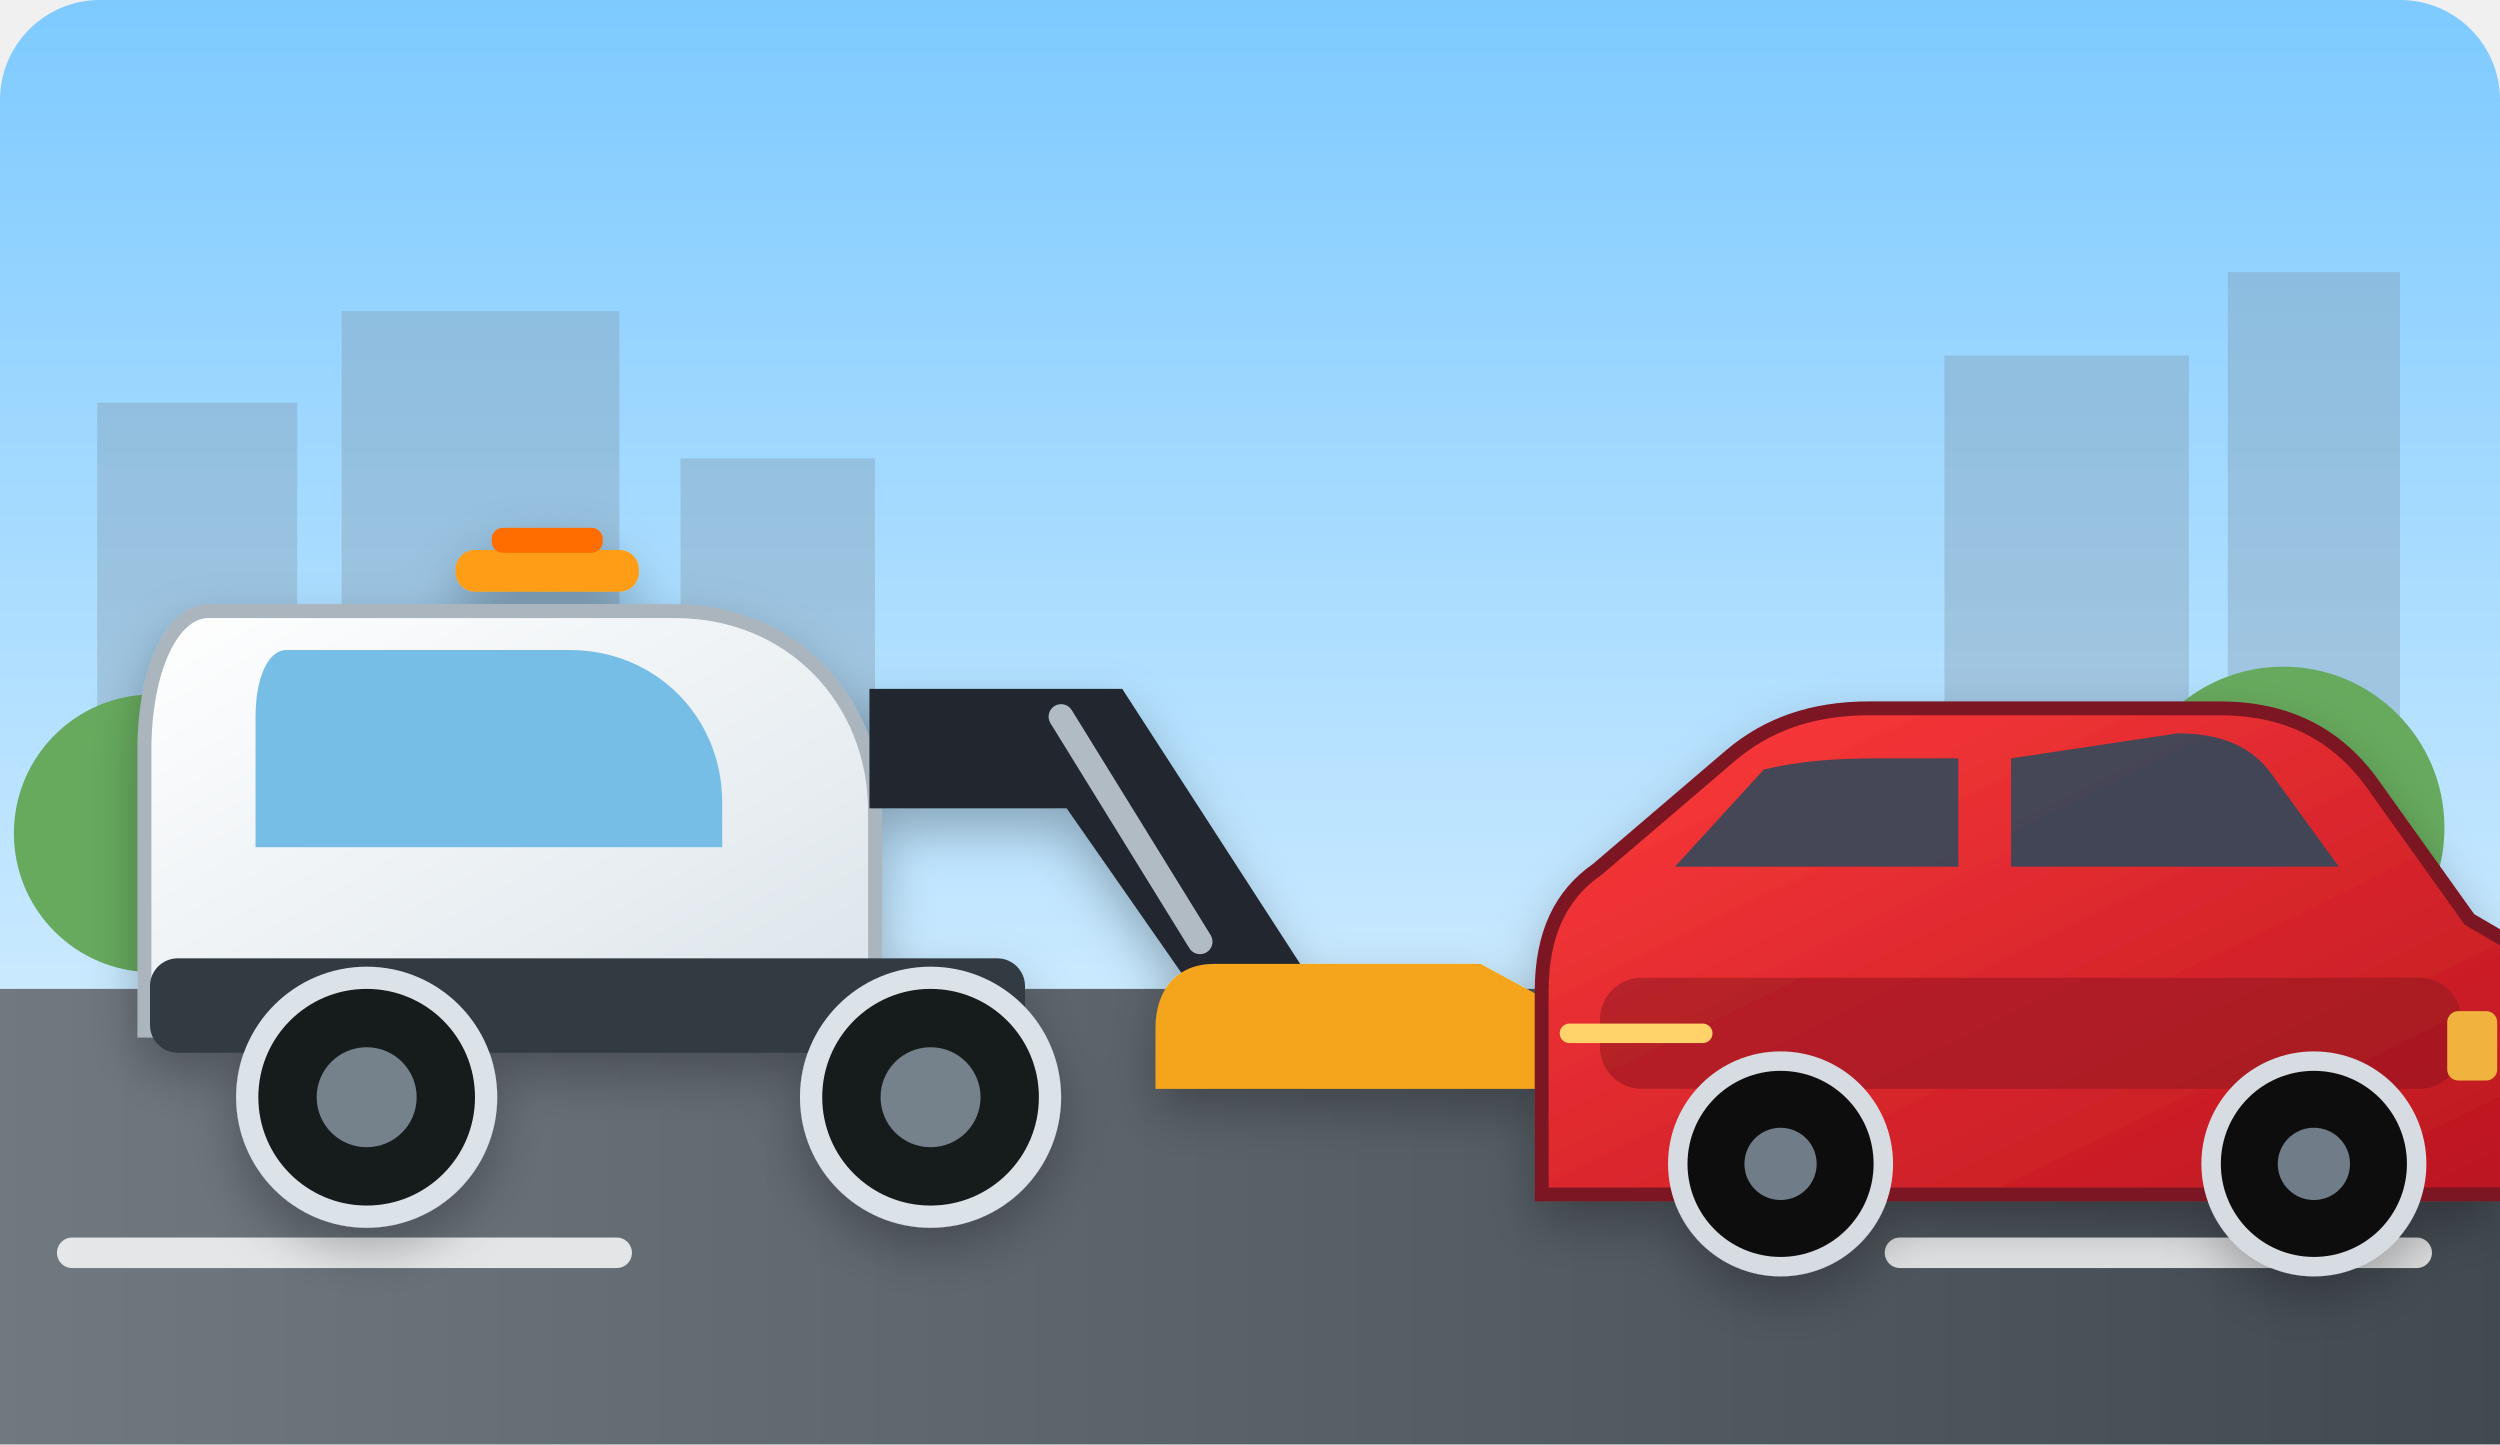
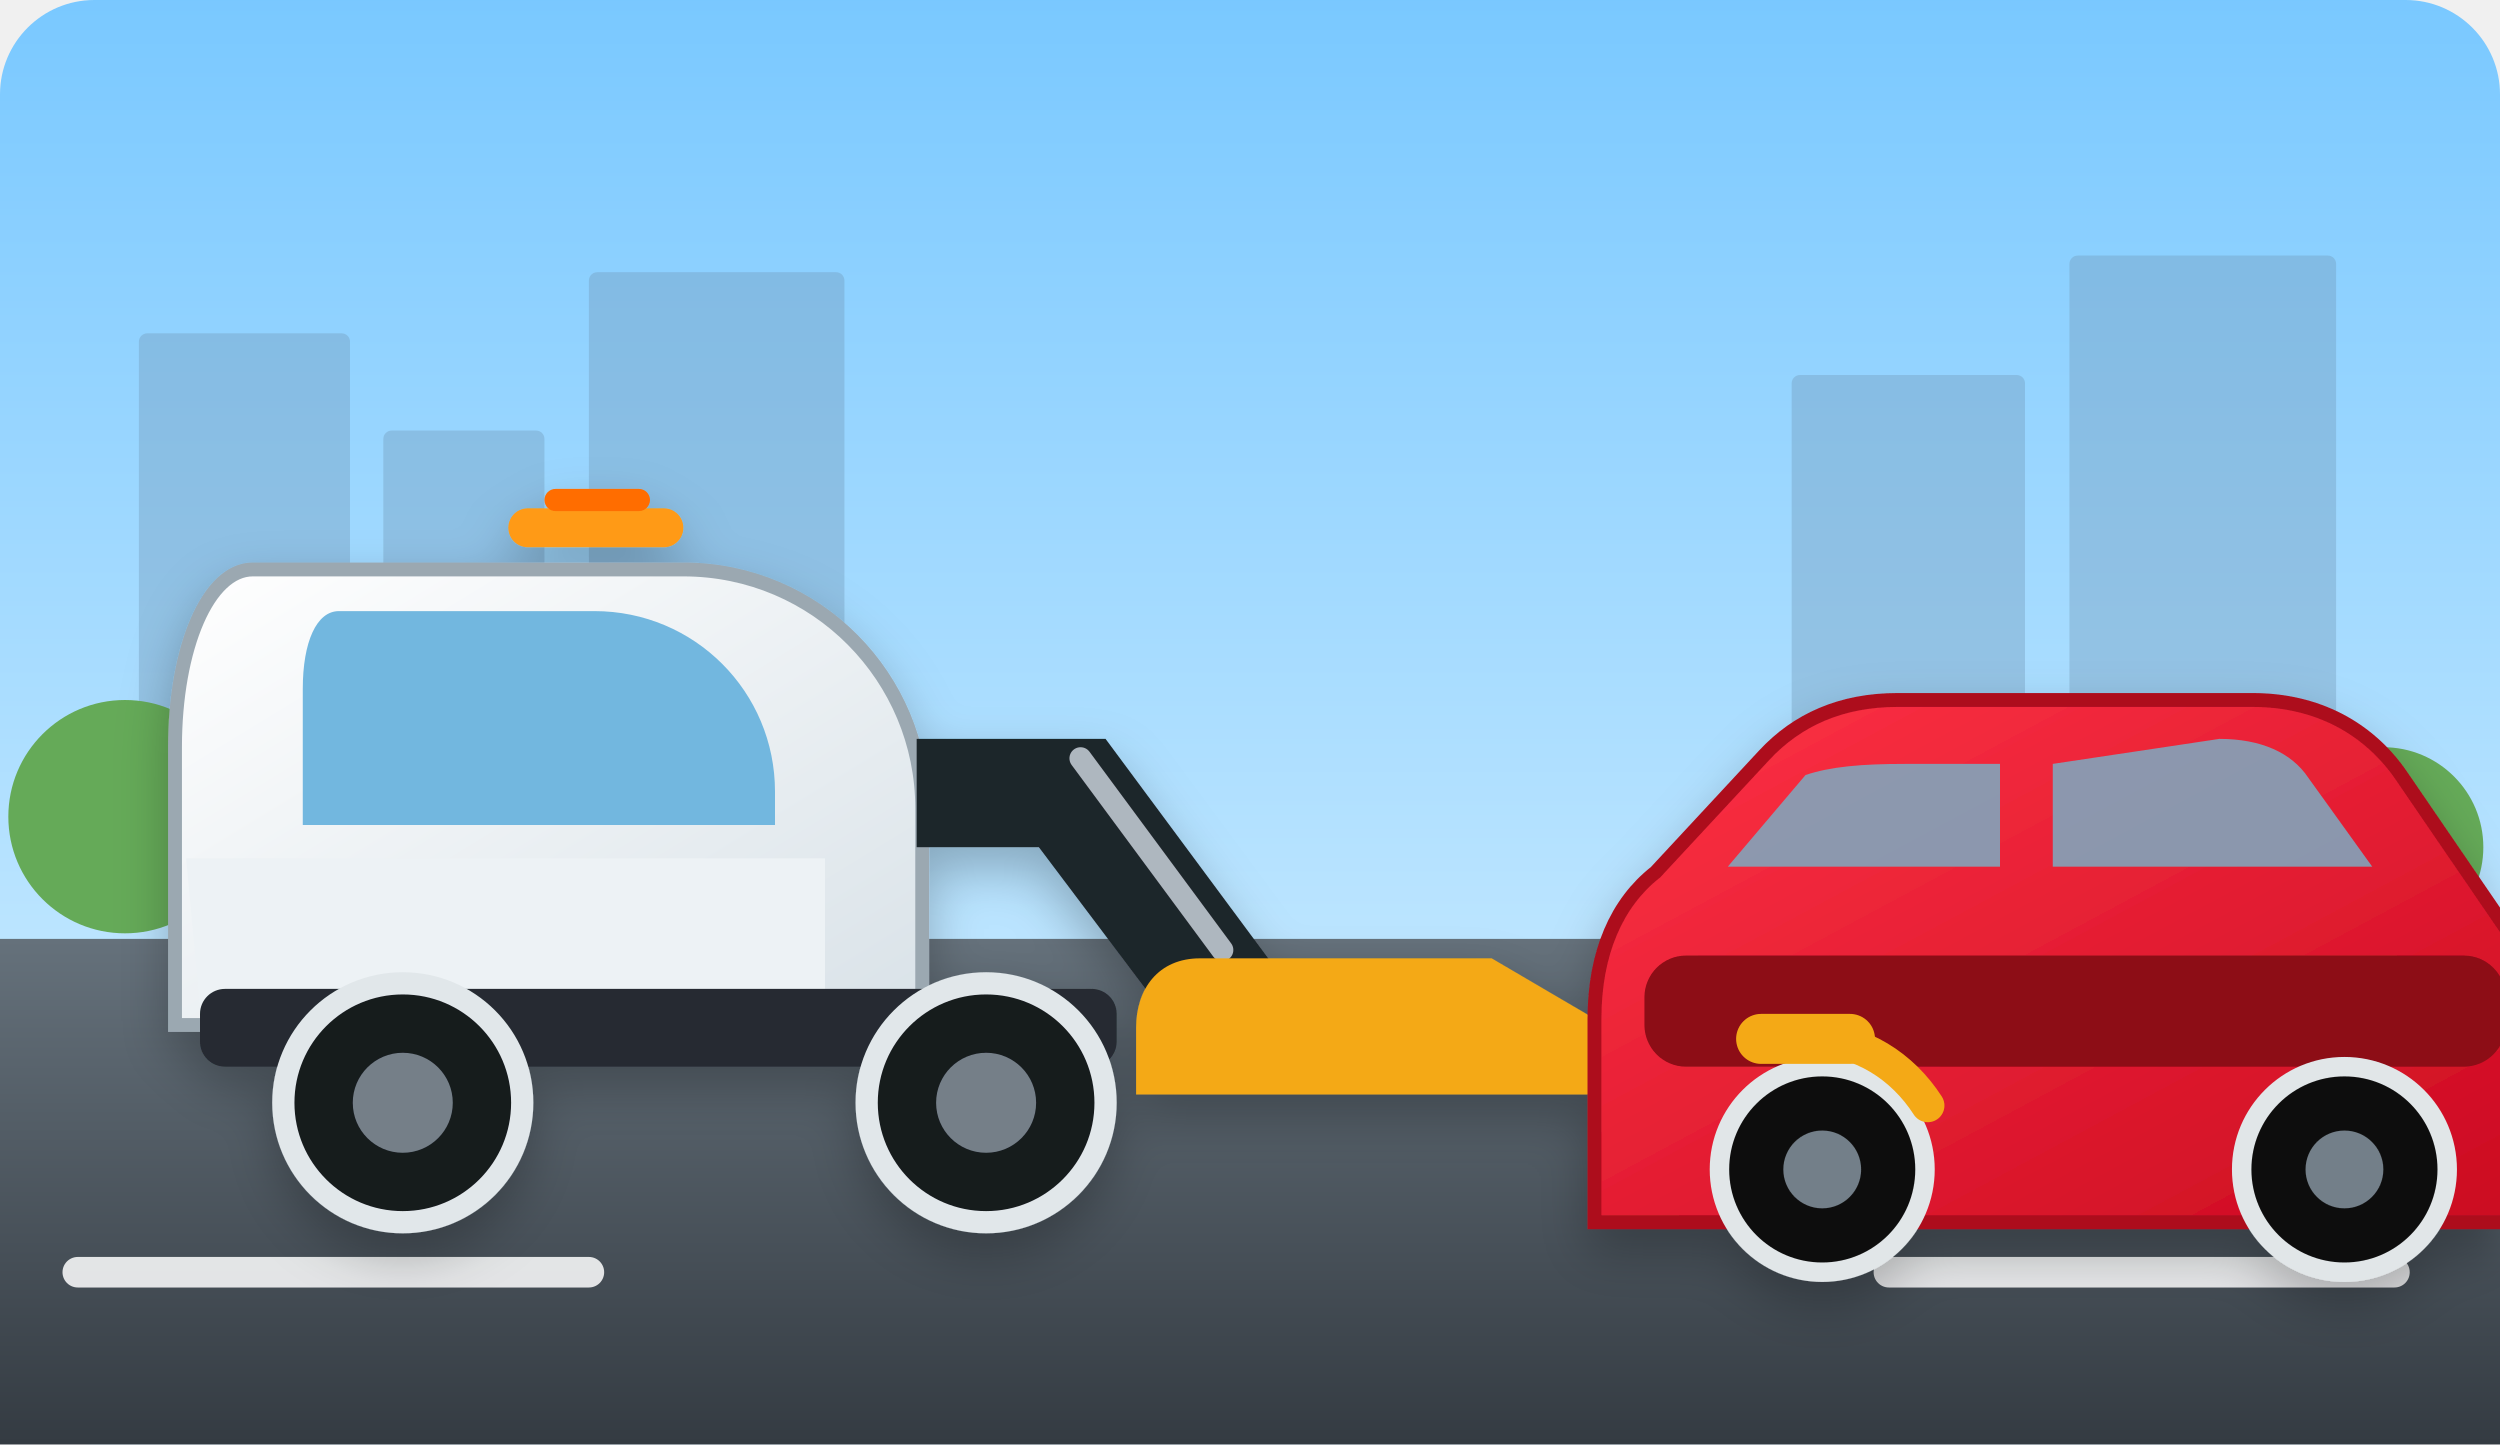
- <svg xmlns="http://www.w3.org/2000/svg" viewBox="0 0 900 520" role="img" aria-label="Чирэгч машин улаан суудлын машиныг араас өргөж чирж байгаа зураг">
+ <svg xmlns="http://www.w3.org/2000/svg" viewBox="0 0 900 520" role="img" aria-label="Чирэгч машин улаан суудлын машиныг дугуйнаас өргөж чирж байгаа тод зураг">
  <defs>
    <linearGradient id="sky" x1="0" y1="0" x2="0" y2="1">
-       <stop stop-color="#7dcaff" />
-       <stop offset="1" stop-color="#edf8ff" />
+       <stop stop-color="#79c8ff" />
+       <stop offset="1" stop-color="#dff4ff" />
    </linearGradient>
-     <linearGradient id="road" x1="0" y1="0" x2="1" y2="0">
-       <stop stop-color="#707980" />
-       <stop offset="1" stop-color="#424a51" />
+     <linearGradient id="road" x1="0" y1="0" x2="0" y2="1">
+       <stop stop-color="#65717b" />
+       <stop offset="1" stop-color="#343b42" />
    </linearGradient>
-     <linearGradient id="truck" x1="0" y1="0" x2="1" y2="1">
+     <linearGradient id="cab" x1="0" y1="0" x2="1" y2="1">
      <stop stop-color="#ffffff" />
-       <stop offset="1" stop-color="#dbe4ea" />
+       <stop offset="1" stop-color="#d9e2e8" />
    </linearGradient>
    <linearGradient id="redcar" x1="0" y1="0" x2="1" y2="1">
-       <stop stop-color="#ff3b3b" />
-       <stop offset="1" stop-color="#b91520" />
+       <stop stop-color="#ff3345" />
+       <stop offset="1" stop-color="#c90920" />
    </linearGradient>
    <filter id="shadow">
-       <feDropShadow dx="0" dy="8" stdDeviation="9" flood-opacity=".27" />
+       <feDropShadow dx="0" dy="8" stdDeviation="9" flood-opacity=".25" />
    </filter>
  </defs>
-   <rect width="900" height="520" rx="36" fill="url(#sky)" />
-   <g opacity=".36" fill="#7f96aa">
-     <rect x="35" y="145" width="72" height="160" />
-     <rect x="123" y="112" width="100" height="193" />
-     <rect x="245" y="165" width="70" height="140" />
-     <rect x="700" y="128" width="88" height="177" />
-     <rect x="802" y="98" width="62" height="207" />
+   <rect width="900" height="520" rx="34" fill="url(#sky)" />
+   <g opacity=".38" fill="#7199b7">
+     <rect x="50" y="120" width="76" height="190" rx="3" />
+     <rect x="138" y="155" width="58" height="155" rx="3" />
+     <rect x="212" y="98" width="92" height="212" rx="3" />
+     <rect x="645" y="135" width="84" height="175" rx="3" />
+     <rect x="745" y="92" width="96" height="218" rx="3" />
  </g>
-   <g fill="#67aa5e">
-     <circle cx="55" cy="300" r="50" />
-     <circle cx="822" cy="298" r="58" />
-     <circle cx="758" cy="310" r="42" />
+   <g fill="#65aa58">
+     <circle cx="45" cy="294" r="42" />
+     <circle cx="92" cy="302" r="38" />
+     <circle cx="810" cy="296" r="43" />
+     <circle cx="858" cy="305" r="36" />
  </g>
-   <rect y="356" width="900" height="164" fill="url(#road)" />
-   <path d="M26 451H222M684 451H870" stroke="#fff" stroke-width="11" stroke-linecap="round" opacity=".82" />
+   <rect y="338" width="900" height="182" fill="url(#road)" />
+   <path d="M28 458H212M680 458H862" stroke="#fff" stroke-width="11" stroke-linecap="round" opacity=".85" />
  <g filter="url(#shadow)">
-     <path d="M75 220h168c42 0 72 32 72 72v79H52V270c0-29 10-50 23-50Z" fill="url(#truck)" stroke="#aab5be" stroke-width="5" />
-     <path d="M103 234h102c31 0 55 24 55 55v16H92v-47c0-15 5-24 11-24Z" fill="#77bee7" />
-     <rect x="54" y="345" width="315" height="34" rx="10" fill="#313a42" />
-     <rect x="164" y="198" width="66" height="15" rx="7" fill="#ff9d18" />
-     <rect x="177" y="190" width="40" height="9" rx="4" fill="#ff6d00" />
-     <g fill="#171b1f" stroke="#dce3e8" stroke-width="8">
-       <circle cx="132" cy="395" r="43" />
-       <circle cx="335" cy="395" r="43" />
+     <path d="M91 205h155c48 0 86 39 86 86v78H63V269c0-36 12-64 28-64Z" fill="url(#cab)" stroke="#9ba8b1" stroke-width="5" />
+     <path d="M122 220h92c36 0 65 29 65 65v12H109v-49c0-17 5-28 13-28Z" fill="#72b7df" />
+     <path d="M67 309h230v54H72Z" fill="#edf2f5" />
+     <rect x="72" y="356" width="330" height="28" rx="9" fill="#252c32" />
+     <rect x="183" y="183" width="63" height="14" rx="7" fill="#ff9a16" />
+     <rect x="196" y="176" width="38" height="8" rx="4" fill="#ff6d00" />
+     <path d="M330 266h68l83 112h-52l-55-73h-44Z" fill="#1f252b" />
+     <path d="M389 273 440 342" stroke="#aeb7bf" stroke-width="8" stroke-linecap="round" />
+     <path d="M432 345h105l46 27v22H409v-24c0-14 8-25 23-25Z" fill="#f4a916" />
+     <path d="M526 380h92" stroke="#f4a916" stroke-width="22" stroke-linecap="round" />
+     <path d="M606 380h52" stroke="#f4a916" stroke-width="12" stroke-linecap="round" />
+     <g fill="#171b1f" stroke="#e1e7ea" stroke-width="8">
+       <circle cx="145" cy="397" r="43" />
+       <circle cx="355" cy="397" r="43" />
    </g>
-     <g fill="#75818b">
-       <circle cx="132" cy="395" r="18" />
-       <circle cx="335" cy="395" r="18" />
+     <g fill="#747f88">
+       <circle cx="145" cy="397" r="18" />
+       <circle cx="355" cy="397" r="18" />
    </g>
-     <path d="M313 248h91l77 119h-44l-53-76h-71Z" fill="#20262d" />
-     <path d="m382 258 50 81" stroke="#b1bbc3" stroke-width="9" stroke-linecap="round" />
-     <path d="M437 347h96l46 25v20H416v-22c0-14 8-23 21-23Z" fill="#f4a51f" />
-     <path d="M521 376h110" stroke="#f4a51f" stroke-width="20" stroke-linecap="round" />
-     <path d="M605 376h55" stroke="#f4a51f" stroke-width="12" stroke-linecap="round" />
-     <g transform="translate(555 242)">
-       <path d="M20 71 68 30c13-11 29-17 50-17h126c24 0 42 9 55 27l35 49 24 14v85H0v-73c0-21 7-35 20-44Z" fill="url(#redcar)" stroke="#7c1820" stroke-width="5" />
-       <path d="M80 35 48 70h102V31h-28c-17 0-29 1-42 4Zm89-4v39h118l-24-33c-7-10-18-15-34-15Z" fill="#32485a" opacity=".9" />
-       <rect x="21" y="110" width="310" height="40" rx="15" fill="#8f1520" opacity=".55" />
-       <circle cx="86" cy="177" r="37" fill="#111" stroke="#d6dce1" stroke-width="7" />
-       <circle cx="278" cy="177" r="37" fill="#111" stroke="#d6dce1" stroke-width="7" />
-       <circle cx="86" cy="177" r="13" fill="#707d88" />
-       <circle cx="278" cy="177" r="13" fill="#707d88" />
-       <path d="M10 130h48" stroke="#ffd26a" stroke-width="7" stroke-linecap="round" />
-       <rect x="326" y="122" width="18" height="25" rx="4" fill="#f0b33d" />
+     <g transform="translate(574 240)">
+       <path d="M22 74 61 32c12-13 28-20 48-20h128c23 0 42 10 54 28l39 57 22 12v91H0v-73c0-24 8-42 22-53Z" fill="url(#redcar)" stroke="#ad0d1f" stroke-width="5" />
+       <path d="M76 39 48 72h98V35h-34c-16 0-27 1-36 4Zm89-4v37h115l-23-32c-6-9-17-14-32-14Z" fill="#7fa7bd" opacity=".88" />
+       <rect x="18" y="104" width="310" height="40" rx="15" fill="#8d0a17" />
+       <circle cx="82" cy="181" r="37" fill="#111" stroke="#e1e6e8" stroke-width="7" />
+       <circle cx="270" cy="181" r="37" fill="#111" stroke="#e1e6e8" stroke-width="7" />
+       <circle cx="82" cy="181" r="14" fill="#737f89" />
+       <circle cx="270" cy="181" r="14" fill="#737f89" />
    </g>
+     <path d="M634 374h32" stroke="#f4a916" stroke-width="18" stroke-linecap="round" />
+     <path d="M652 374c18 0 33 10 42 24" fill="none" stroke="#f4a916" stroke-width="12" stroke-linecap="round" />
  </g>
</svg>
